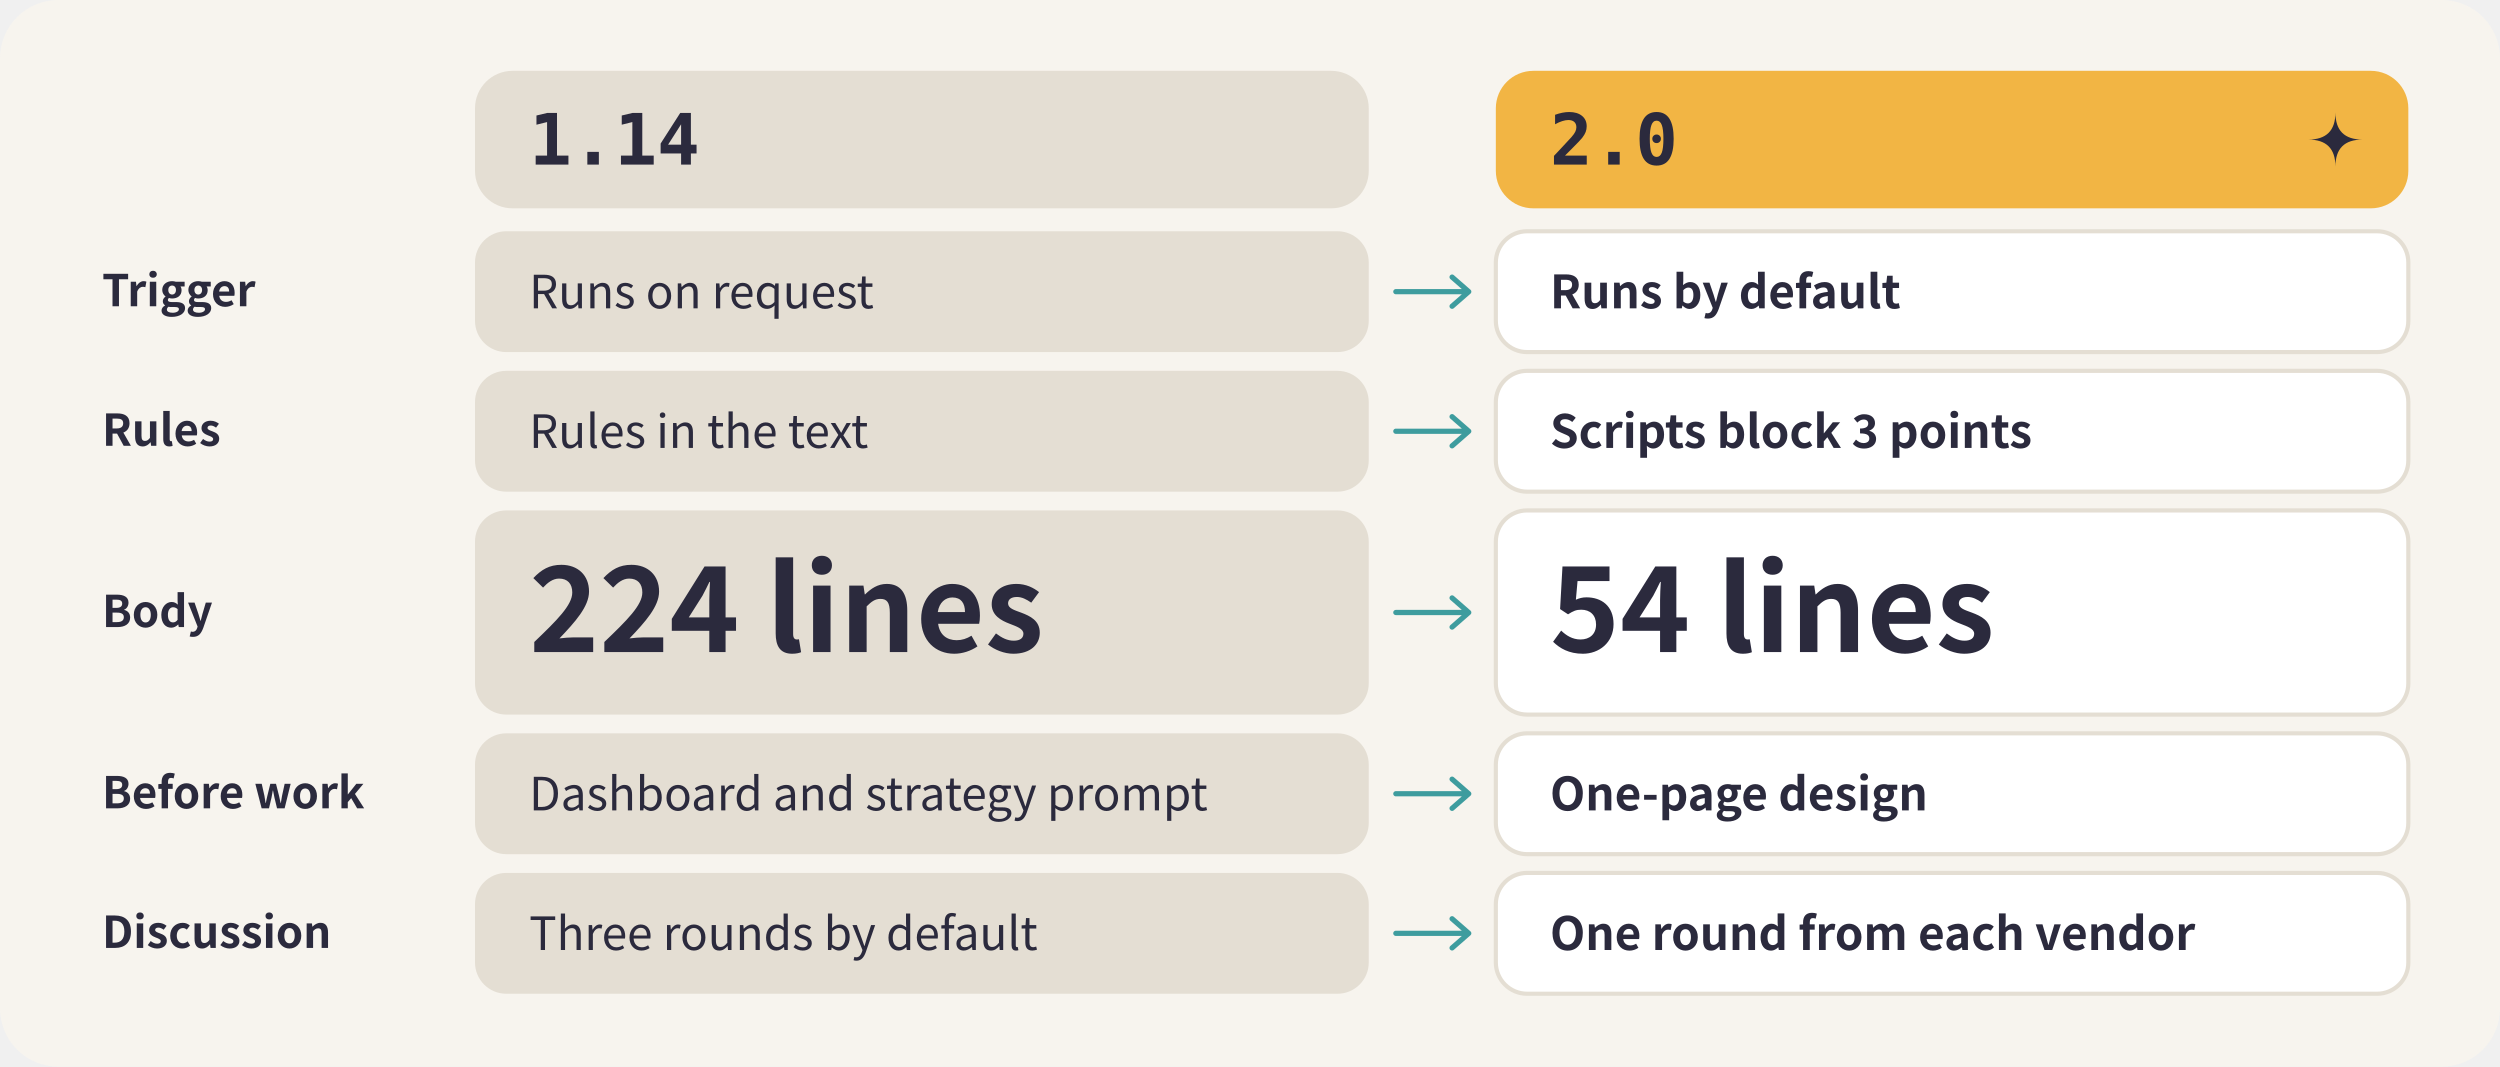
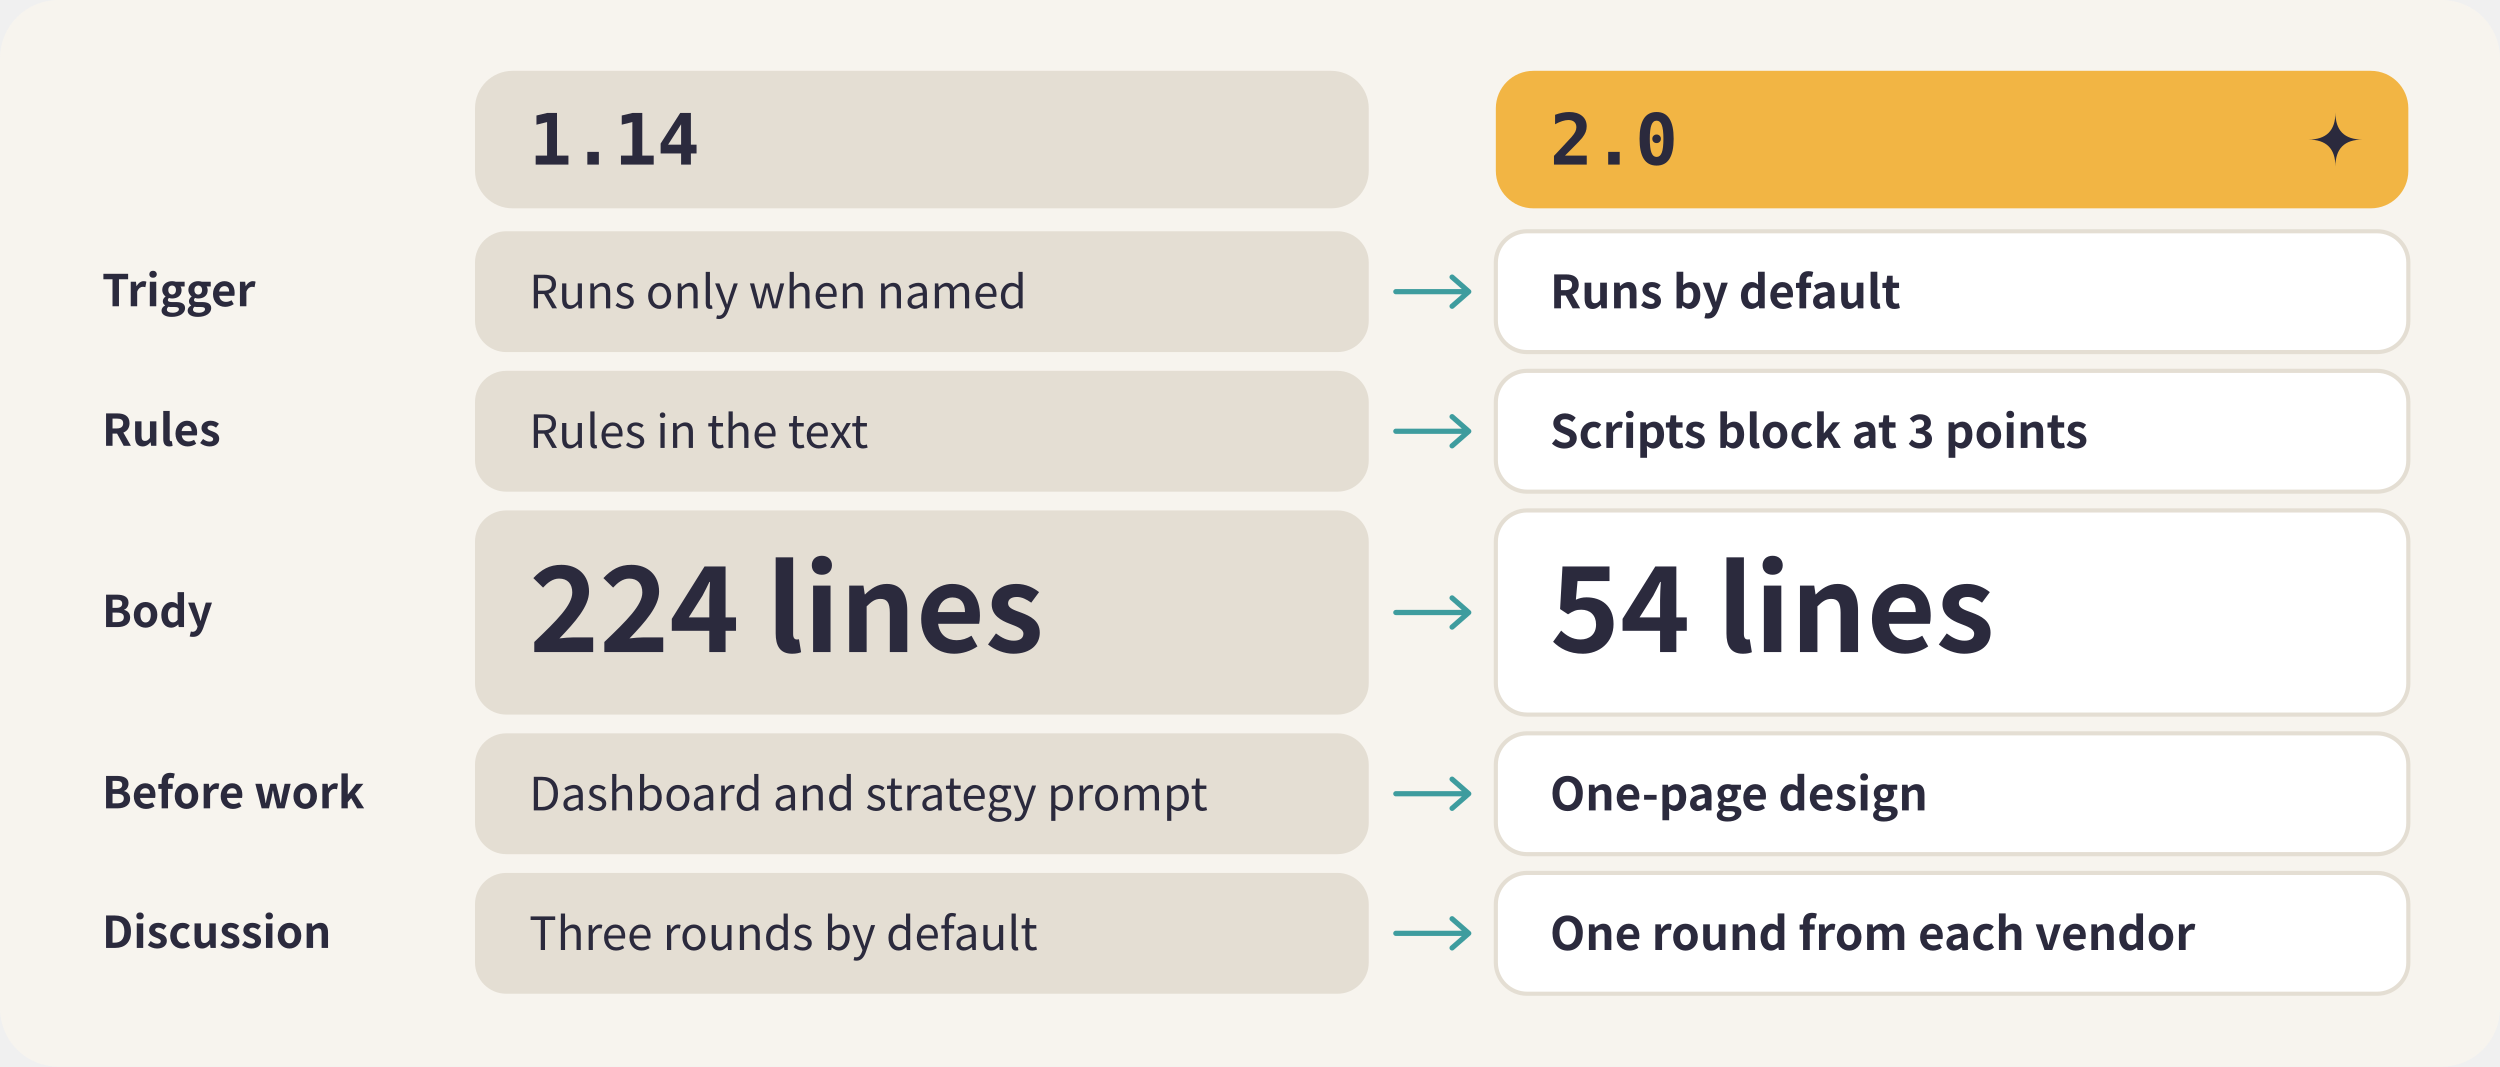
<svg xmlns="http://www.w3.org/2000/svg" xml:lang="en" width="1200" height="512" viewBox="0 0 1200 512" role="img" aria-labelledby="title desc">
  <rect id="base" x="0" y="0" width="1200" height="512" fill="#F7F4EE" rx="28" />
  <rect id="before" x="228" y="34" width="429" height="66" fill="#E4DED3" rx="18" />
  <rect id="after" x="718" y="34" width="438" height="66" fill="#F2B544" rx="18" />
  <text data-card="before" x="254" y="79" font-size="34" font-weight="800" fill="#2B2A3D" text-anchor="start" font-family="ui-monospace, SFMono-Regular, Menlo, Consolas, monospace">1.14</text>
  <text data-card="after" x="744" y="79" font-size="34" font-weight="800" fill="#2B2A3D" text-anchor="start" font-family="ui-monospace, SFMono-Regular, Menlo, Consolas, monospace">2.0</text>
  <path d="M1121,54 Q1121,67 1134,67 Q1121,67 1121,80 Q1121,67 1108,67 Q1121,67 1121,54 Z" fill="#2B2A3D" />
  <rect id="label-0" x="34" y="111" width="184" height="58" fill="#F7F4EE" rx="0" />
  <rect id="before-0" x="228" y="111" width="429" height="58" fill="#E4DED3" rx="15" />
  <rect id="after-0" x="718" y="111" width="438" height="58" fill="#FFFFFF" rx="15" stroke="#E4DED3" stroke-width="2" />
  <text data-card="label-0" x="49" y="147.0" font-size="21" font-weight="700" fill="#2B2A3D" text-anchor="start" font-family="-apple-system, BlinkMacSystemFont, 'Segoe UI', 'PingFang SC', 'Hiragino Sans', 'Noto Sans CJK SC', sans-serif">Trigger</text>
  <path d="M670,140.0 H705 m-8,-7 l8,7 -8,7" fill="none" stroke="#3E9C9E" stroke-width="2.5" stroke-linecap="round" stroke-linejoin="round" />
-   <text data-card="before-0" x="254" y="148.0" font-size="22" font-weight="500" fill="#2B2A3D" text-anchor="start" font-family="-apple-system, BlinkMacSystemFont, 'Segoe UI', 'PingFang SC', 'Hiragino Sans', 'Noto Sans CJK SC', sans-serif">Runs on request</text>
+   <text data-card="before-0" x="254" y="148.0" font-size="22" font-weight="500" fill="#2B2A3D" text-anchor="start" font-family="-apple-system, BlinkMacSystemFont, 'Segoe UI', 'PingFang SC', 'Hiragino Sans', 'Noto Sans CJK SC', sans-serif">Runs only when named</text>
  <text data-card="after-0" x="744" y="148.0" font-size="22" font-weight="700" fill="#2B2A3D" text-anchor="start" font-family="-apple-system, BlinkMacSystemFont, 'Segoe UI', 'PingFang SC', 'Hiragino Sans', 'Noto Sans CJK SC', sans-serif">Runs by default</text>
  <rect id="label-1" x="34" y="178" width="184" height="58" fill="#F7F4EE" rx="0" />
  <rect id="before-1" x="228" y="178" width="429" height="58" fill="#E4DED3" rx="15" />
  <rect id="after-1" x="718" y="178" width="438" height="58" fill="#FFFFFF" rx="15" stroke="#E4DED3" stroke-width="2" />
  <text data-card="label-1" x="49" y="214.0" font-size="21" font-weight="700" fill="#2B2A3D" text-anchor="start" font-family="-apple-system, BlinkMacSystemFont, 'Segoe UI', 'PingFang SC', 'Hiragino Sans', 'Noto Sans CJK SC', sans-serif">Rules</text>
  <path d="M670,207.0 H705 m-8,-7 l8,7 -8,7" fill="none" stroke="#3E9C9E" stroke-width="2.5" stroke-linecap="round" stroke-linejoin="round" />
  <text data-card="before-1" x="254" y="215.0" font-size="22" font-weight="500" fill="#2B2A3D" text-anchor="start" font-family="-apple-system, BlinkMacSystemFont, 'Segoe UI', 'PingFang SC', 'Hiragino Sans', 'Noto Sans CJK SC', sans-serif">Rules in the text</text>
-   <text data-card="after-1" x="744" y="215.0" font-size="22" font-weight="700" fill="#2B2A3D" text-anchor="start" font-family="-apple-system, BlinkMacSystemFont, 'Segoe UI', 'PingFang SC', 'Hiragino Sans', 'Noto Sans CJK SC', sans-serif">Scripts block 3 points</text>
+   <text data-card="after-1" x="744" y="215.0" font-size="22" font-weight="700" fill="#2B2A3D" text-anchor="start" font-family="-apple-system, BlinkMacSystemFont, 'Segoe UI', 'PingFang SC', 'Hiragino Sans', 'Noto Sans CJK SC', sans-serif">Scripts block at 3 points</text>
  <rect id="label-2" x="34" y="245" width="184" height="98" fill="#F7F4EE" rx="0" />
  <rect id="before-2" x="228" y="245" width="429" height="98" fill="#E4DED3" rx="15" />
  <rect id="after-2" x="718" y="245" width="438" height="98" fill="#FFFFFF" rx="15" stroke="#E4DED3" stroke-width="2" />
  <text data-card="label-2" x="49" y="301.0" font-size="21" font-weight="700" fill="#2B2A3D" text-anchor="start" font-family="-apple-system, BlinkMacSystemFont, 'Segoe UI', 'PingFang SC', 'Hiragino Sans', 'Noto Sans CJK SC', sans-serif">Body</text>
  <path d="M670,294.0 H705 m-8,-7 l8,7 -8,7" fill="none" stroke="#3E9C9E" stroke-width="2.5" stroke-linecap="round" stroke-linejoin="round" />
  <text data-card="before-2" x="254" y="313.0" font-size="57" font-weight="750" fill="#2B2A3D" text-anchor="start" font-family="-apple-system, BlinkMacSystemFont, 'Segoe UI', 'PingFang SC', 'Hiragino Sans', 'Noto Sans CJK SC', sans-serif">224 lines</text>
  <text data-card="after-2" x="744" y="313.0" font-size="57" font-weight="800" fill="#2B2A3D" text-anchor="start" font-family="-apple-system, BlinkMacSystemFont, 'Segoe UI', 'PingFang SC', 'Hiragino Sans', 'Noto Sans CJK SC', sans-serif">54 lines</text>
  <rect id="label-3" x="34" y="352" width="184" height="58" fill="#F7F4EE" rx="0" />
  <rect id="before-3" x="228" y="352" width="429" height="58" fill="#E4DED3" rx="15" />
  <rect id="after-3" x="718" y="352" width="438" height="58" fill="#FFFFFF" rx="15" stroke="#E4DED3" stroke-width="2" />
  <text data-card="label-3" x="49" y="388.0" font-size="21" font-weight="700" fill="#2B2A3D" text-anchor="start" font-family="-apple-system, BlinkMacSystemFont, 'Segoe UI', 'PingFang SC', 'Hiragino Sans', 'Noto Sans CJK SC', sans-serif">Before work</text>
  <path d="M670,381.0 H705 m-8,-7 l8,7 -8,7" fill="none" stroke="#3E9C9E" stroke-width="2.5" stroke-linecap="round" stroke-linejoin="round" />
  <text data-card="before-3" x="254" y="389.0" font-size="22" font-weight="500" fill="#2B2A3D" text-anchor="start" font-family="-apple-system, BlinkMacSystemFont, 'Segoe UI', 'PingFang SC', 'Hiragino Sans', 'Noto Sans CJK SC', sans-serif">Dashboard and strategy prompt</text>
  <text data-card="after-3" x="744" y="389.0" font-size="22" font-weight="700" fill="#2B2A3D" text-anchor="start" font-family="-apple-system, BlinkMacSystemFont, 'Segoe UI', 'PingFang SC', 'Hiragino Sans', 'Noto Sans CJK SC', sans-serif">One-page design</text>
  <rect id="label-4" x="34" y="419" width="184" height="58" fill="#F7F4EE" rx="0" />
  <rect id="before-4" x="228" y="419" width="429" height="58" fill="#E4DED3" rx="15" />
  <rect id="after-4" x="718" y="419" width="438" height="58" fill="#FFFFFF" rx="15" stroke="#E4DED3" stroke-width="2" />
  <text data-card="label-4" x="49" y="455.0" font-size="21" font-weight="700" fill="#2B2A3D" text-anchor="start" font-family="-apple-system, BlinkMacSystemFont, 'Segoe UI', 'PingFang SC', 'Hiragino Sans', 'Noto Sans CJK SC', sans-serif">Discussion</text>
  <path d="M670,448.0 H705 m-8,-7 l8,7 -8,7" fill="none" stroke="#3E9C9E" stroke-width="2.5" stroke-linecap="round" stroke-linejoin="round" />
  <text data-card="before-4" x="254" y="456.0" font-size="22" font-weight="500" fill="#2B2A3D" text-anchor="start" font-family="-apple-system, BlinkMacSystemFont, 'Segoe UI', 'PingFang SC', 'Hiragino Sans', 'Noto Sans CJK SC', sans-serif">Three rounds by default</text>
  <text data-card="after-4" x="744" y="456.0" font-size="22" font-weight="700" fill="#2B2A3D" text-anchor="start" font-family="-apple-system, BlinkMacSystemFont, 'Segoe UI', 'PingFang SC', 'Hiragino Sans', 'Noto Sans CJK SC', sans-serif">One round from each vendor</text>
</svg>
